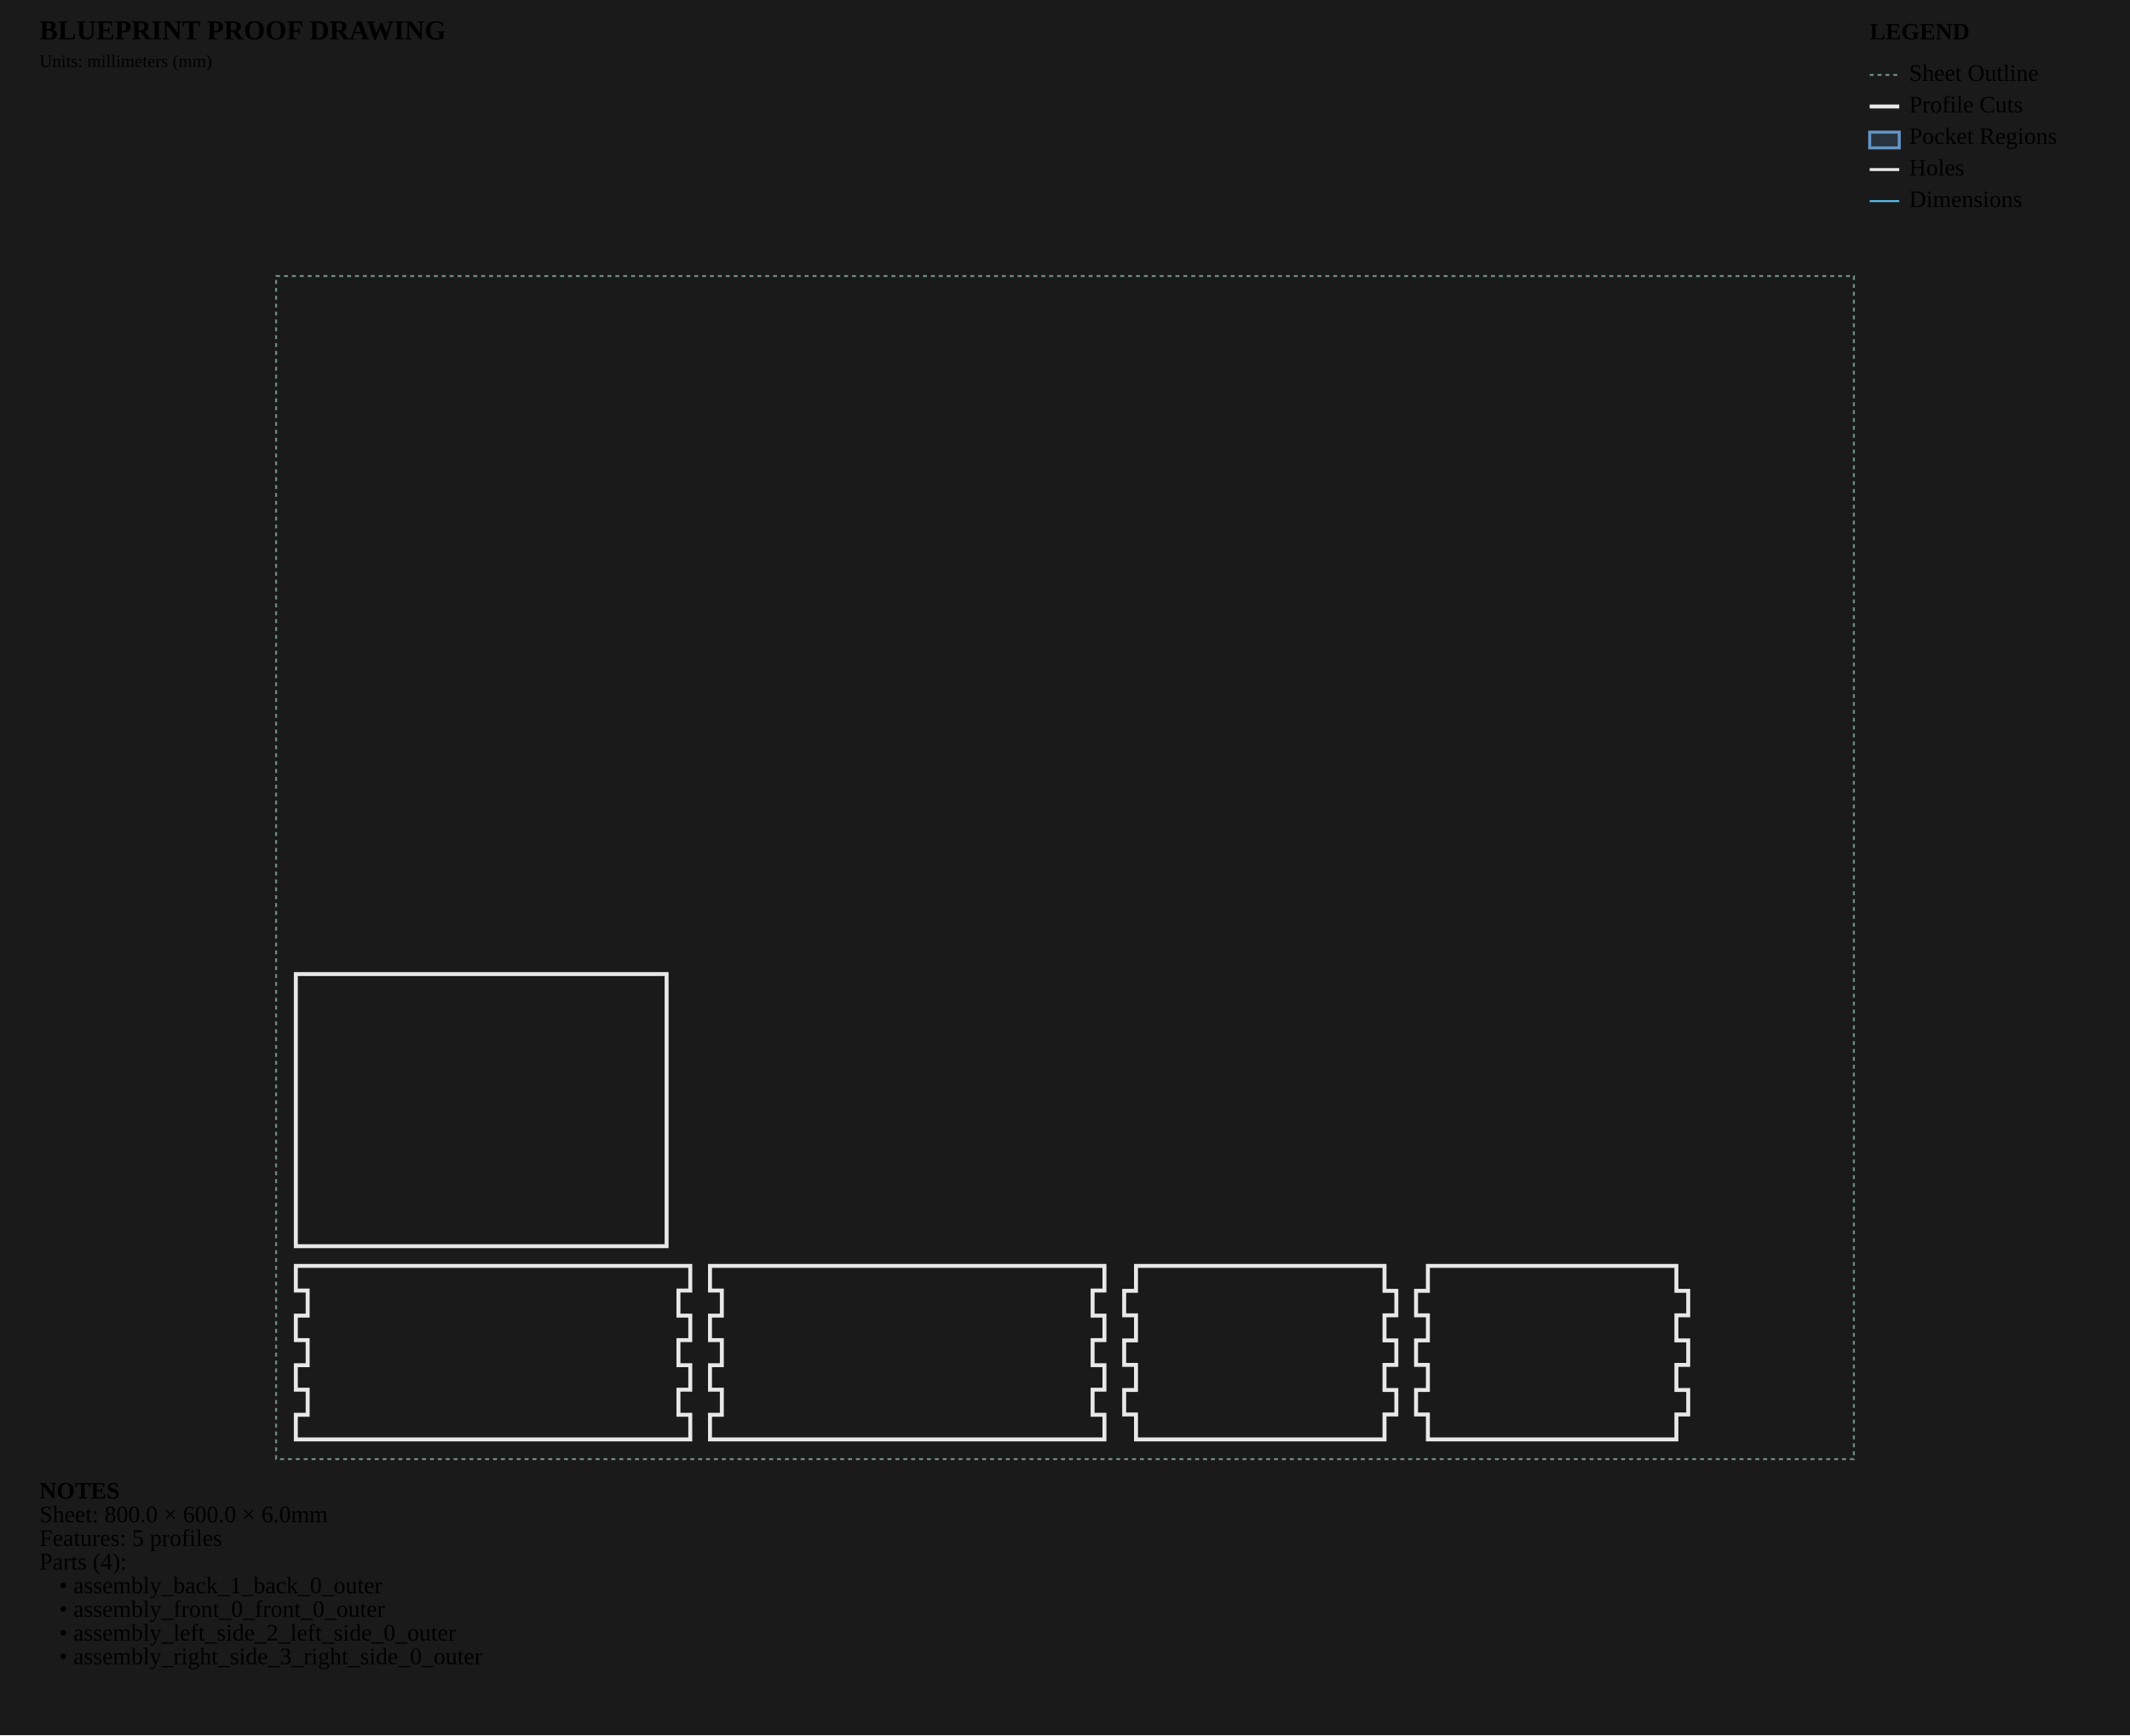
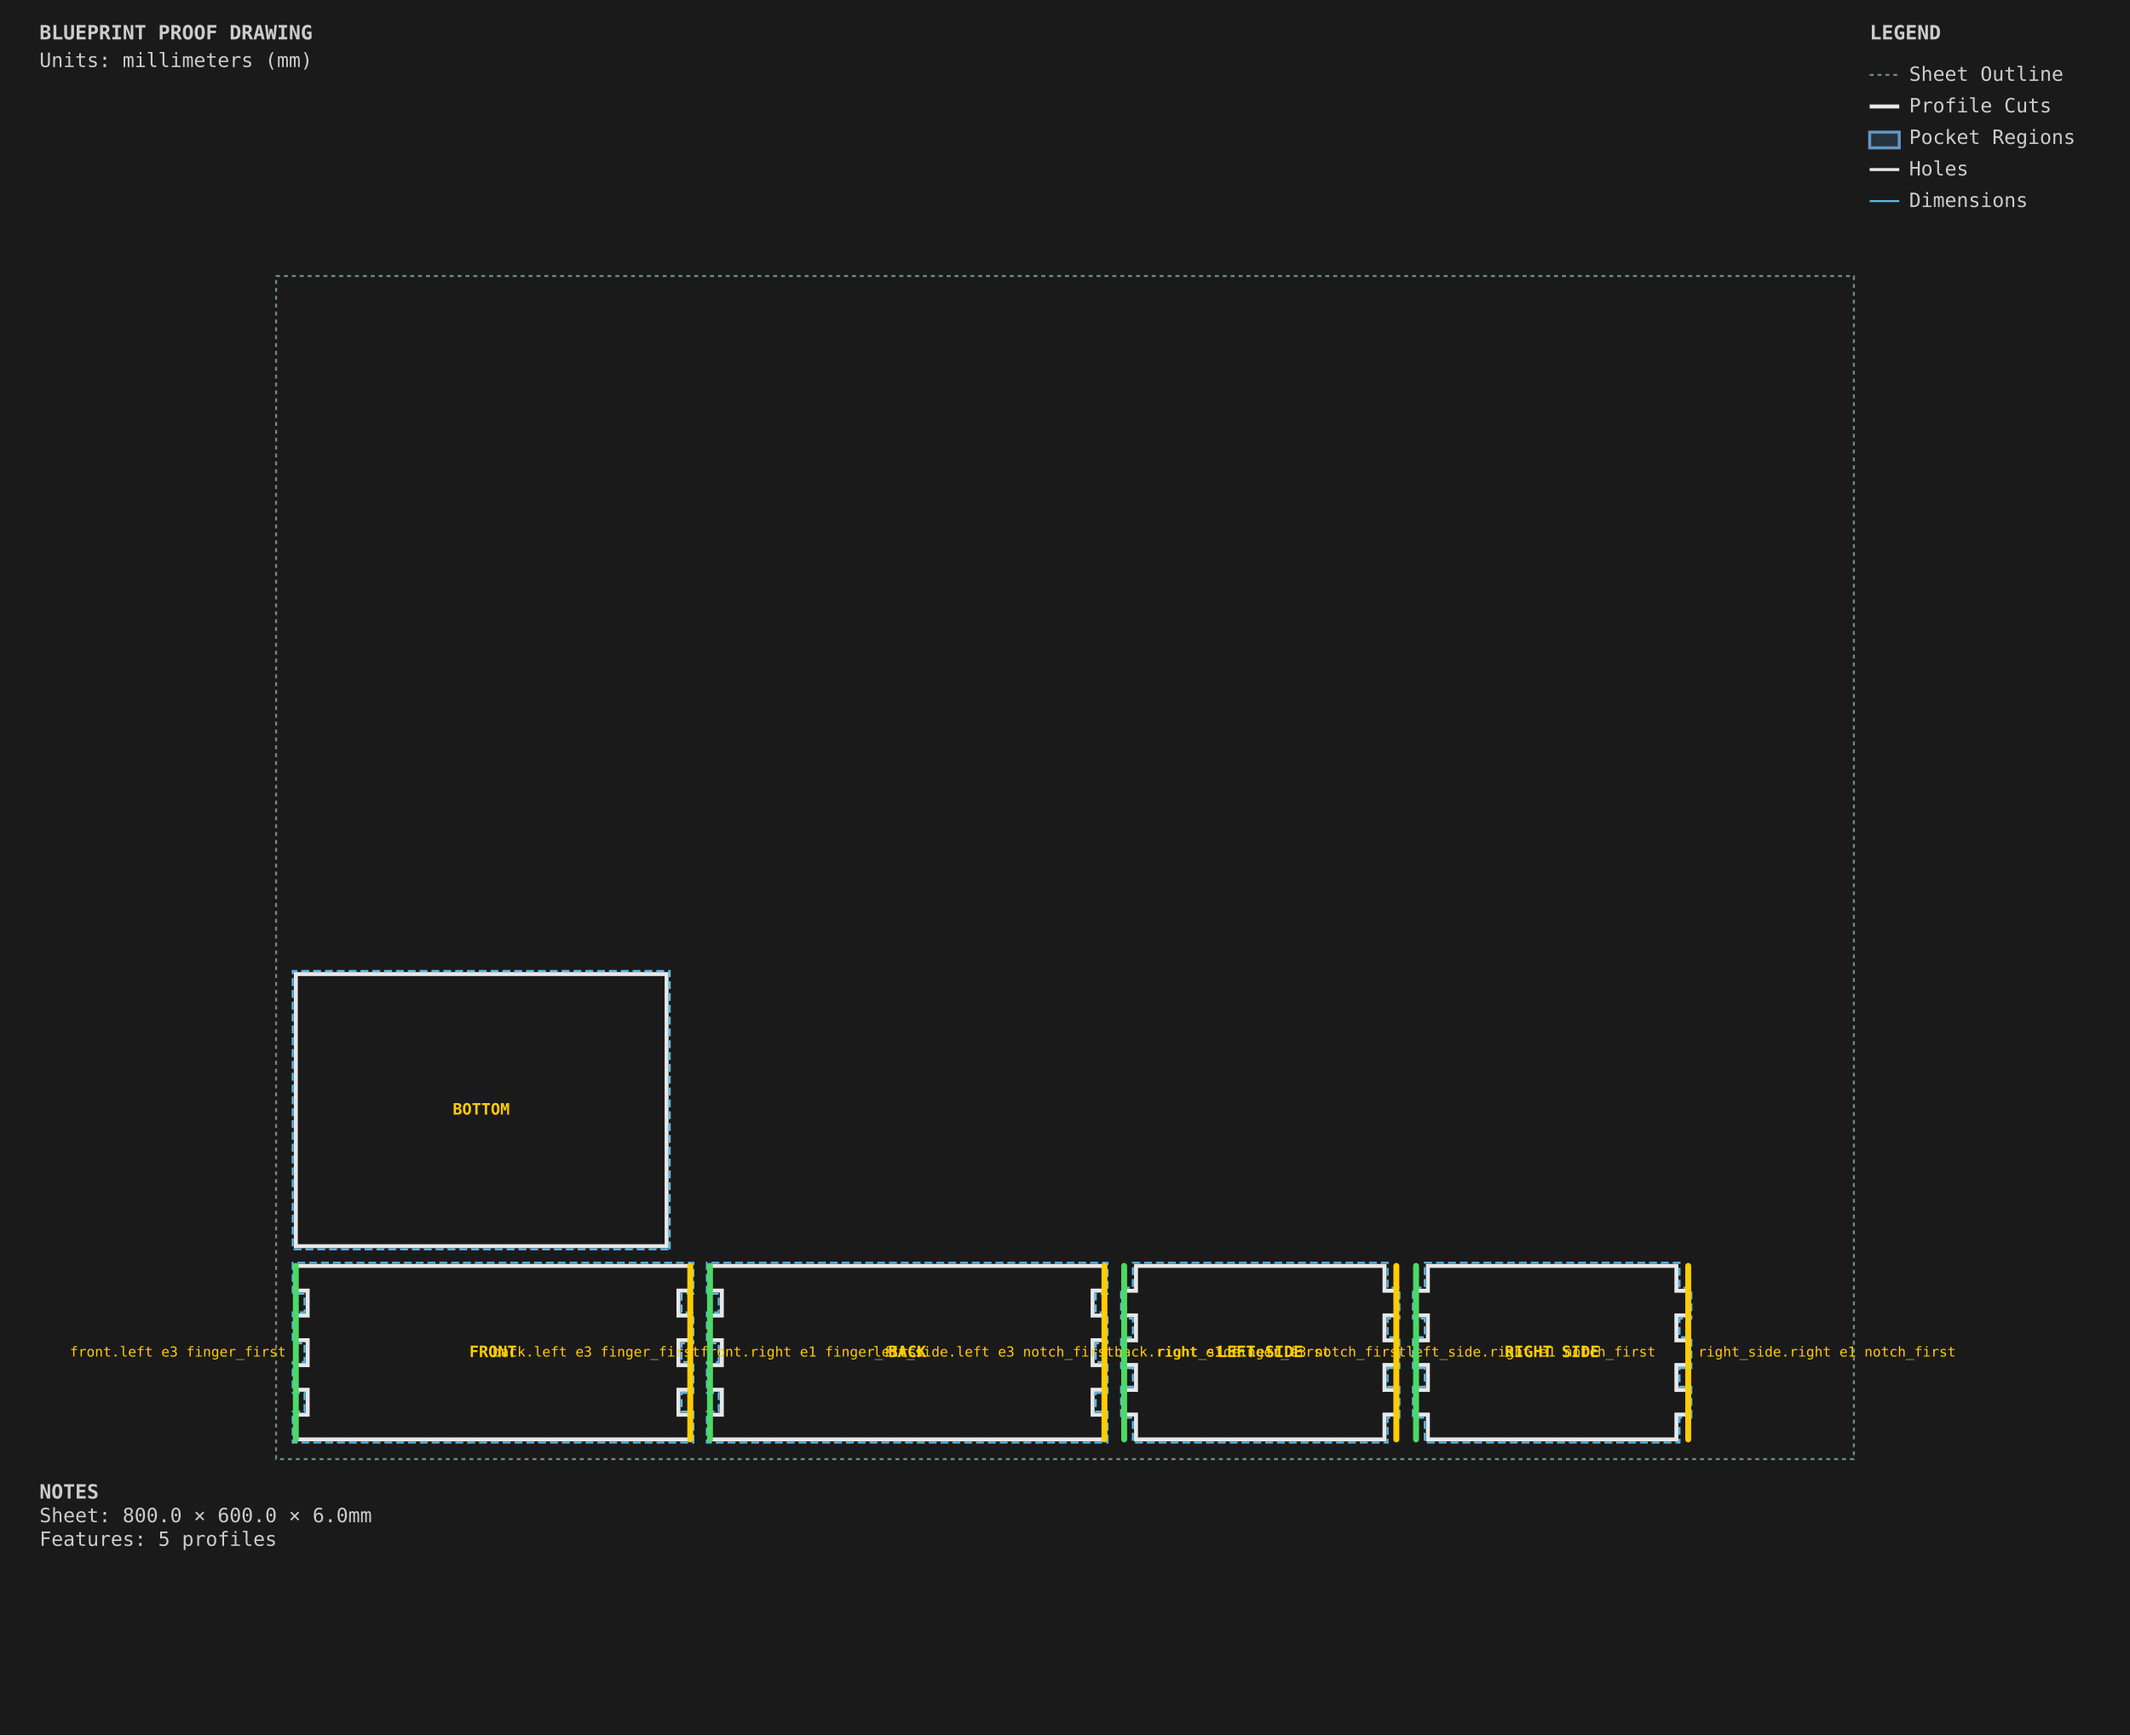
<svg xmlns="http://www.w3.org/2000/svg" viewBox="0 0 1080.0 880.0" width="1080.0mm" height="880.0mm">
  <style>
        .sheet-outline { stroke: #6b8e7f; stroke-width: 1; fill: none; stroke-dasharray: 2,2; }
        .profile-cuts { stroke: #e8e8e8; stroke-width: 2; fill: none; }
+         .profile-toolpaths { stroke: #5ab9ea; stroke-width: 1; fill: none; stroke-dasharray: 4,2; }
        .waste-cuts { stroke: #ff9500; stroke-width: 2; fill: none; stroke-dasharray: 8,4; }
        .pocket-regions { stroke: #6496c8; stroke-width: 1.5; fill: #6496c8; fill-opacity: 0.2; }
        .holes { stroke: #e8e8e8; stroke-width: 1.5; fill: none; }
        .engrave-paths { stroke: #888888; stroke-width: 0.25; fill: none; }
        .construction { stroke: #6b8e7f; stroke-width: 0.5; fill: none; stroke-dasharray: 2,2; }
        .dimensions { stroke: #5ab9ea; stroke-width: 1; fill: none; }
-         .dimension-text { fill:
+         .dimension-text { fill: #5ab9ea; font-family: monospace; font-size: 10px; }
        .gap-dimensions { stroke: #ff9500; stroke-width: 1; fill: none; }
-         .gap-text { fill:
+         .gap-text { fill: #ff9500; font-family: monospace; font-size: 10px; }
        .notes { fill: #cccccc; font-family: monospace; font-size: 10px; }
        .legend { fill: #cccccc; font-family: monospace; font-size: 10px; }
        .part-label { fill: #ffcc00; font-family: monospace; font-size: 8px; font-weight: bold; }
+         .edge-label { fill: #ffcc00; font-family: monospace; font-size: 7px; }
    </style>
  <rect x="0" y="0" width="1080.0" height="880.0" fill="#1a1a1a" />
  <g id="SHEET_OUTLINE" class="sheet-outline">
    <rect x="140" y="140" width="800.0" height="600.0" />
  </g>
  <g id="PROFILE_CUTS" class="profile-cuts">
-     <path d="M 350.000 730.000 L 350.000 717.504 L 344.000 717.504 L 344.000 704.782 L 350.000 704.782 L 350.000 692.361 L 344.000 692.361 L 344.000 679.639 L 350.000 679.639 L 350.000 667.218 L 344.000 667.218 L 344.000 654.496 L 350.000 654.496 L 350.000 642.000 L 150.000 642.000 L 150.000 654.496 L 156.000 654.496 L 156.000 667.218 L 150.000 667.218 L 150.000 679.639 L 156.000 679.639 L 156.000 692.361 L 150.000 692.361 L 150.000 704.782 L 156.000 704.782 L 156.000 717.504 L 150.000 717.504 L 150.000 730.000 Z" fill-rule="evenodd" />
-     <path d="M 560.000 730.000 L 560.000 717.504 L 554.000 717.504 L 554.000 704.782 L 560.000 704.782 L 560.000 692.361 L 554.000 692.361 L 554.000 679.639 L 560.000 679.639 L 560.000 667.218 L 554.000 667.218 L 554.000 654.496 L 560.000 654.496 L 560.000 642.000 L 360.000 642.000 L 360.000 654.496 L 366.000 654.496 L 366.000 667.218 L 360.000 667.218 L 360.000 679.639 L 366.000 679.639 L 366.000 692.361 L 360.000 692.361 L 360.000 704.782 L 366.000 704.782 L 366.000 717.504 L 360.000 717.504 L 360.000 730.000 Z" fill-rule="evenodd" />
-     <path d="M 708.000 717.354 L 708.000 704.932 L 702.000 704.932 L 702.000 692.211 L 708.000 692.211 L 708.000 679.789 L 702.000 679.789 L 702.000 667.068 L 708.000 667.068 L 708.000 654.646 L 702.000 654.646 L 702.000 642.000 L 576.000 642.000 L 576.000 654.646 L 570.000 654.646 L 570.000 667.068 L 576.000 667.068 L 576.000 679.789 L 570.000 679.789 L 570.000 692.211 L 576.000 692.211 L 576.000 704.932 L 570.000 704.932 L 570.000 717.354 L 576.000 717.354 L 576.000 730.000 L 702.000 730.000 L 702.000 717.354 Z" fill-rule="evenodd" />
-     <path d="M 856.000 717.354 L 856.000 704.932 L 850.000 704.932 L 850.000 692.211 L 856.000 692.211 L 856.000 679.789 L 850.000 679.789 L 850.000 667.068 L 856.000 667.068 L 856.000 654.646 L 850.000 654.646 L 850.000 642.000 L 724.000 642.000 L 724.000 654.646 L 718.000 654.646 L 718.000 667.068 L 724.000 667.068 L 724.000 679.789 L 718.000 679.789 L 718.000 692.211 L 724.000 692.211 L 724.000 704.932 L 718.000 704.932 L 718.000 717.354 L 724.000 717.354 L 724.000 730.000 L 850.000 730.000 L 850.000 717.354 Z" fill-rule="evenodd" />
-     <path d="M 150.000 632.000 L 338.000 632.000 L 338.000 494.000 L 150.000 494.000 Z" fill-rule="evenodd" />
+     <path d="M 350.000 730.000 L 350.000 717.466 L 344.000 717.466 L 344.000 704.820 L 350.000 704.820 L 350.000 692.323 L 344.000 692.323 L 344.000 679.677 L 350.000 679.677 L 350.000 667.180 L 344.000 667.180 L 344.000 654.534 L 350.000 654.534 L 350.000 642.000 L 150.000 642.000 L 150.000 654.534 L 156.000 654.534 L 156.000 667.180 L 150.000 667.180 L 150.000 679.677 L 156.000 679.677 L 156.000 692.323 L 150.000 692.323 L 150.000 704.820 L 156.000 704.820 L 156.000 717.466 L 150.000 717.466 L 150.000 730.000 Z" fill-rule="evenodd" />
+     <path d="M 560.000 730.000 L 560.000 717.466 L 554.000 717.466 L 554.000 704.820 L 560.000 704.820 L 560.000 692.323 L 554.000 692.323 L 554.000 679.677 L 560.000 679.677 L 560.000 667.180 L 554.000 667.180 L 554.000 654.534 L 560.000 654.534 L 560.000 642.000 L 360.000 642.000 L 360.000 654.534 L 366.000 654.534 L 366.000 667.180 L 360.000 667.180 L 360.000 679.677 L 366.000 679.677 L 366.000 692.323 L 360.000 692.323 L 360.000 704.820 L 366.000 704.820 L 366.000 717.466 L 360.000 717.466 L 360.000 730.000 Z" fill-rule="evenodd" />
+     <path d="M 708.000 717.391 L 708.000 704.895 L 702.000 704.895 L 702.000 692.248 L 708.000 692.248 L 708.000 679.752 L 702.000 679.752 L 702.000 667.105 L 708.000 667.105 L 708.000 654.609 L 702.000 654.609 L 702.000 642.000 L 576.000 642.000 L 576.000 654.609 L 570.000 654.609 L 570.000 667.105 L 576.000 667.105 L 576.000 679.752 L 570.000 679.752 L 570.000 692.248 L 576.000 692.248 L 576.000 704.895 L 570.000 704.895 L 570.000 717.391 L 576.000 717.391 L 576.000 730.000 L 702.000 730.000 L 702.000 717.391 Z" fill-rule="evenodd" />
+     <path d="M 856.000 717.391 L 856.000 704.895 L 850.000 704.895 L 850.000 692.248 L 856.000 692.248 L 856.000 679.752 L 850.000 679.752 L 850.000 667.105 L 856.000 667.105 L 856.000 654.609 L 850.000 654.609 L 850.000 642.000 L 724.000 642.000 L 724.000 654.609 L 718.000 654.609 L 718.000 667.105 L 724.000 667.105 L 724.000 679.752 L 718.000 679.752 L 718.000 692.248 L 724.000 692.248 L 724.000 704.895 L 718.000 704.895 L 718.000 717.391 L 724.000 717.391 L 724.000 730.000 L 850.000 730.000 L 850.000 717.391 Z" fill-rule="evenodd" />
+     <path d="M 338.000 632.000 L 338.000 494.000 L 150.000 494.000 L 150.000 632.000 Z" fill-rule="evenodd" />
+   </g>
+   <g id="PROFILE_TOOLPATHS" class="profile-toolpaths">
+     <path d="M 351.587 731.587 L 351.587 715.879 L 345.587 715.879 L 345.587 706.407 L 351.587 706.407 L 351.587 690.736 L 345.587 690.736 L 345.587 681.264 L 351.587 681.264 L 351.587 665.593 L 345.587 665.593 L 345.587 656.121 L 351.587 656.121 L 351.587 640.413 L 148.412 640.413 L 148.412 656.121 L 154.412 656.121 L 154.412 665.593 L 148.412 665.593 L 148.412 681.264 L 154.412 681.264 L 154.412 690.736 L 148.412 690.736 L 148.412 706.407 L 154.412 706.407 L 154.412 715.879 L 148.412 715.879 L 148.412 731.587 Z" fill-rule="evenodd" />
+     <path d="M 561.587 731.587 L 561.587 715.879 L 555.587 715.879 L 555.587 706.407 L 561.587 706.407 L 561.587 690.736 L 555.587 690.736 L 555.587 681.264 L 561.587 681.264 L 561.587 665.593 L 555.587 665.593 L 555.587 656.121 L 561.587 656.121 L 561.587 640.413 L 358.413 640.413 L 358.413 656.121 L 364.413 656.121 L 364.413 665.593 L 358.413 665.593 L 358.413 681.264 L 364.413 681.264 L 364.413 690.736 L 358.413 690.736 L 358.413 706.407 L 364.413 706.407 L 364.413 715.879 L 358.413 715.879 L 358.413 731.587 Z" fill-rule="evenodd" />
+     <path d="M 709.587 718.979 L 709.587 703.307 L 703.587 703.307 L 703.587 693.836 L 709.587 693.836 L 709.587 678.164 L 703.587 678.164 L 703.587 668.693 L 709.587 668.693 L 709.587 653.021 L 703.587 653.021 L 703.587 640.413 L 574.413 640.413 L 574.413 653.021 L 568.413 653.021 L 568.413 668.693 L 574.413 668.693 L 574.413 678.164 L 568.413 678.164 L 568.413 693.836 L 574.413 693.836 L 574.413 703.307 L 568.413 703.307 L 568.413 718.979 L 574.413 718.979 L 574.413 731.587 L 703.587 731.587 L 703.587 718.979 Z" fill-rule="evenodd" />
+     <path d="M 857.587 718.979 L 857.587 703.307 L 851.587 703.307 L 851.587 693.836 L 857.587 693.836 L 857.587 678.164 L 851.587 678.164 L 851.587 668.693 L 857.587 668.693 L 857.587 653.021 L 851.587 653.021 L 851.587 640.413 L 722.413 640.413 L 722.413 653.021 L 716.413 653.021 L 716.413 668.693 L 722.413 668.693 L 722.413 678.164 L 716.413 678.164 L 716.413 693.836 L 722.413 693.836 L 722.413 703.307 L 716.413 703.307 L 716.413 718.979 L 722.413 718.979 L 722.413 731.587 L 851.587 731.587 L 851.587 718.979 Z" fill-rule="evenodd" />
+     <path d="M 339.587 633.587 L 339.587 492.413 L 148.412 492.413 L 148.412 633.587 Z" fill-rule="evenodd" />
  </g>
  <g id="WASTE_CUTS" class="waste-cuts" />
  <g id="POCKET_REGIONS" class="pocket-regions" />
  <g id="ENGRAVE_PATHS" class="engrave-paths" />
  <g id="HOLES" class="holes" />
-   <g id="LABELS" class="labels" />
-   <g id="EDGE_COLORS" class="edge-colors" />
+   <g id="LABELS" class="labels">
+     <text x="250.0" y="686.0" class="part-label" text-anchor="middle" dominant-baseline="middle">FRONT</text>
+     <text x="460.0" y="686.0" class="part-label" text-anchor="middle" dominant-baseline="middle">BACK</text>
+     <text x="639.0" y="686.0" class="part-label" text-anchor="middle" dominant-baseline="middle">LEFT SIDE</text>
+     <text x="787.0" y="686.0" class="part-label" text-anchor="middle" dominant-baseline="middle">RIGHT SIDE</text>
+     <text x="244.0" y="563.0" class="part-label" text-anchor="middle" dominant-baseline="middle">BOTTOM</text>
+   </g>
+   <g id="EDGE_COLORS" class="edge-colors">
+     <line x1="350.0" y1="730.0" x2="350.0" y2="642.0" stroke="#ffcc00" stroke-width="3" stroke-linecap="round" />
+     <line x1="150.0" y1="730.0" x2="150.0" y2="642.0" stroke="#4cd964" stroke-width="3" stroke-linecap="round" />
+     <text x="355.0" y="686.0" class="edge-label" text-anchor="start" dominant-baseline="middle" fill="#ffcc00">front.right e1 finger_first</text>
+     <text x="145.0" y="686.0" class="edge-label" text-anchor="end" dominant-baseline="middle" fill="#4cd964">front.left e3 finger_first</text>
+     <line x1="560.0" y1="730.0" x2="560.0" y2="642.0" stroke="#ffcc00" stroke-width="3" stroke-linecap="round" />
+     <line x1="360.0" y1="730.0" x2="360.0" y2="642.0" stroke="#4cd964" stroke-width="3" stroke-linecap="round" />
+     <text x="565.0" y="686.0" class="edge-label" text-anchor="start" dominant-baseline="middle" fill="#ffcc00">back.right e1 finger_first</text>
+     <text x="355.0" y="686.0" class="edge-label" text-anchor="end" dominant-baseline="middle" fill="#4cd964">back.left e3 finger_first</text>
+     <line x1="708.0" y1="730.0" x2="708.0" y2="642.0" stroke="#ffcc00" stroke-width="3" stroke-linecap="round" />
+     <line x1="570.0" y1="730.0" x2="570.0" y2="642.0" stroke="#4cd964" stroke-width="3" stroke-linecap="round" />
+     <text x="713.0" y="686.0" class="edge-label" text-anchor="start" dominant-baseline="middle" fill="#ffcc00">left_side.right e1 notch_first</text>
+     <text x="565.0" y="686.0" class="edge-label" text-anchor="end" dominant-baseline="middle" fill="#4cd964">left_side.left e3 notch_first</text>
+     <line x1="856.0" y1="730.0" x2="856.0" y2="642.0" stroke="#ffcc00" stroke-width="3" stroke-linecap="round" />
+     <line x1="718.0" y1="730.0" x2="718.0" y2="642.0" stroke="#4cd964" stroke-width="3" stroke-linecap="round" />
+     <text x="861.0" y="686.0" class="edge-label" text-anchor="start" dominant-baseline="middle" fill="#ffcc00">right_side.right e1 notch_first</text>
+     <text x="713.0" y="686.0" class="edge-label" text-anchor="end" dominant-baseline="middle" fill="#4cd964">right_side.left e3 notch_first</text>
+   </g>
  <g id="CONSTRUCTION" class="construction" />
  <g id="DIMENSIONS" class="dimensions" />
  <g id="NOTES" class="notes">
    <text x="20" y="760.0" class="notes" font-weight="bold">NOTES</text>
    <text x="20" y="772.0" class="notes">Sheet: 800.0 × 600.0 × 6.0mm</text>
    <text x="20" y="784.0" class="notes">Features: 5 profiles</text>
-     <text x="20" y="796.0" class="notes">Parts (4):</text>
-     <text x="30" y="808.0" class="notes">• assembly_back_1_back_0_outer</text>
-     <text x="30" y="820.0" class="notes">• assembly_front_0_front_0_outer</text>
-     <text x="30" y="832.0" class="notes">• assembly_left_side_2_left_side_0_outer</text>
-     <text x="30" y="844.0" class="notes">• assembly_right_side_3_right_side_0_outer</text>
  </g>
  <g id="TITLE_BLOCK" class="title-block">
    <text x="20" y="20" class="notes" font-weight="bold" font-size="14px">BLUEPRINT PROOF DRAWING</text>
    <text x="20" y="34" class="notes" font-size="9px">Units: millimeters (mm)</text>
  </g>
  <g id="LEGEND" class="legend">
    <text x="948.0" y="20" class="legend" font-weight="bold">LEGEND</text>
    <line x1="948.0" y1="38" x2="963.0" y2="38" stroke="#6b8e7f" stroke-width="1" stroke-dasharray="2,2" />
    <text x="968.0" y="41" class="legend">Sheet Outline</text>
    <line x1="948.0" y1="54" x2="963.0" y2="54" stroke="#e8e8e8" stroke-width="2" />
    <text x="968.0" y="57" class="legend">Profile Cuts</text>
    <rect x="948.0" y="67" width="15.0" height="8" stroke="#6496c8" stroke-width="1.5" fill="#6496c8" fill-opacity="0.2" />
    <text x="968.0" y="73" class="legend">Pocket Regions</text>
    <line x1="948.0" y1="86" x2="963.0" y2="86" stroke="#e8e8e8" stroke-width="1.5" />
    <text x="968.0" y="89" class="legend">Holes</text>
    <line x1="948.0" y1="102" x2="963.0" y2="102" stroke="#5ab9ea" stroke-width="1" />
    <text x="968.0" y="105" class="legend">Dimensions</text>
  </g>
</svg>
